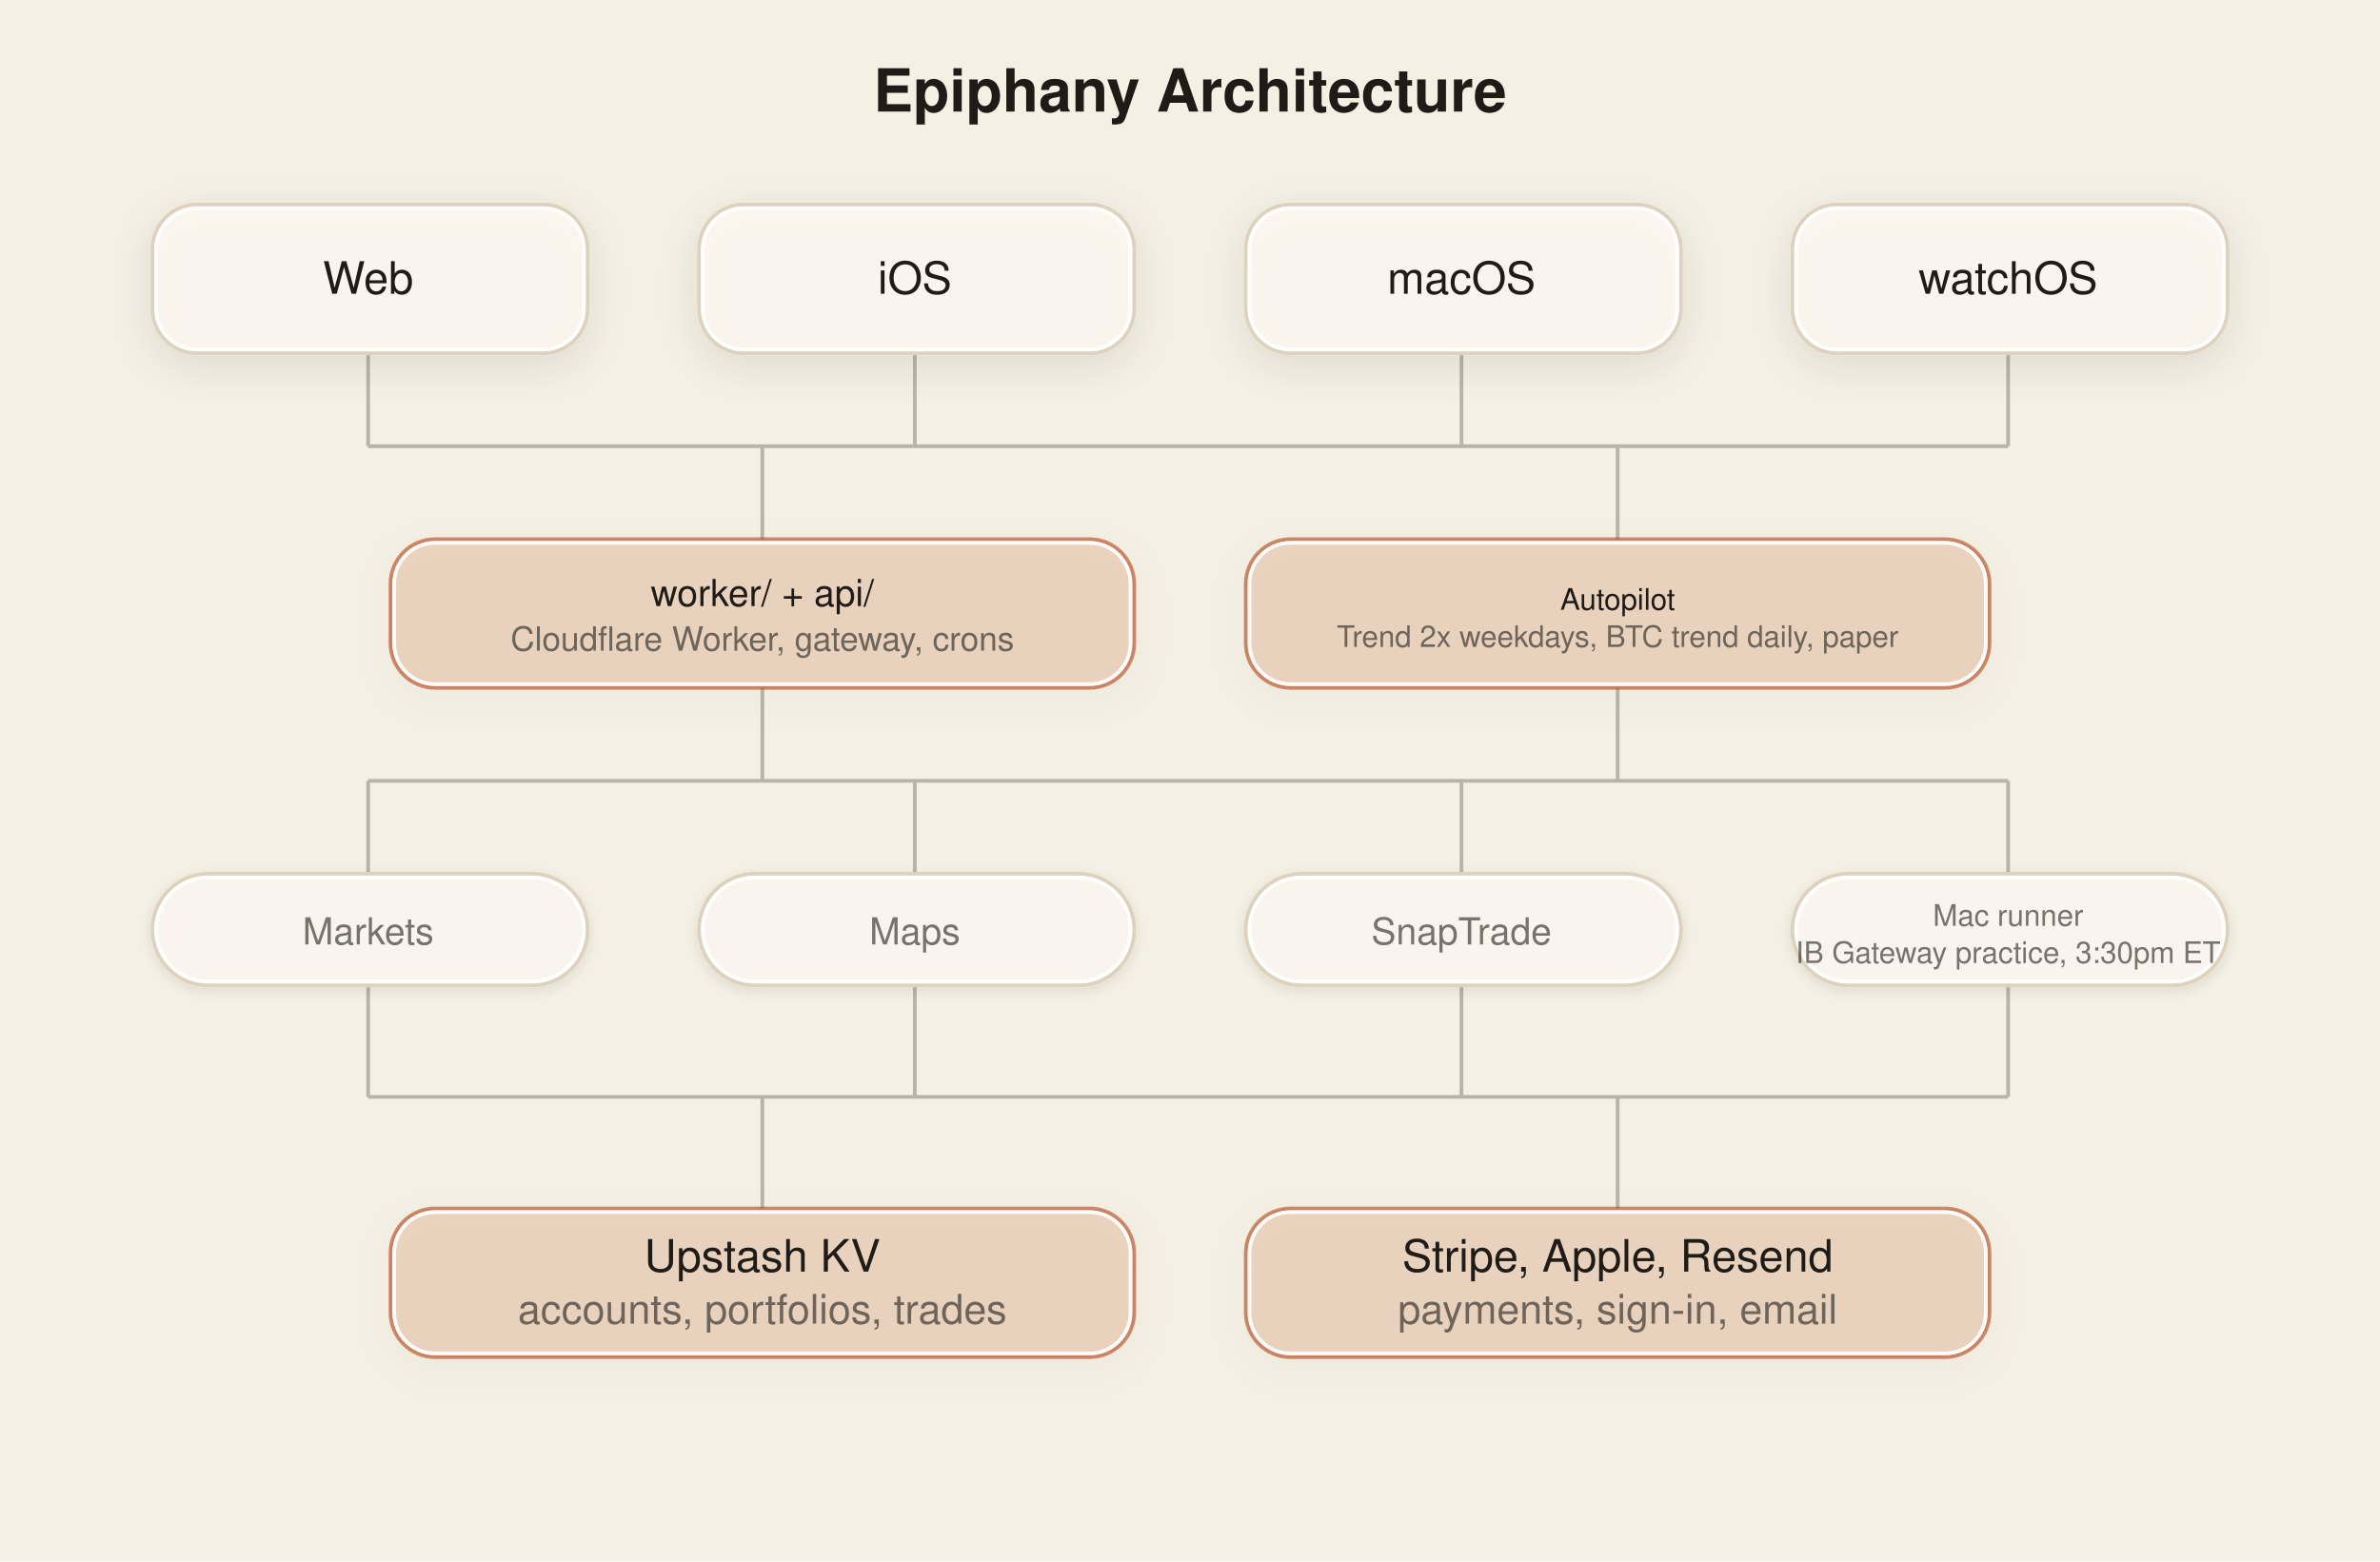
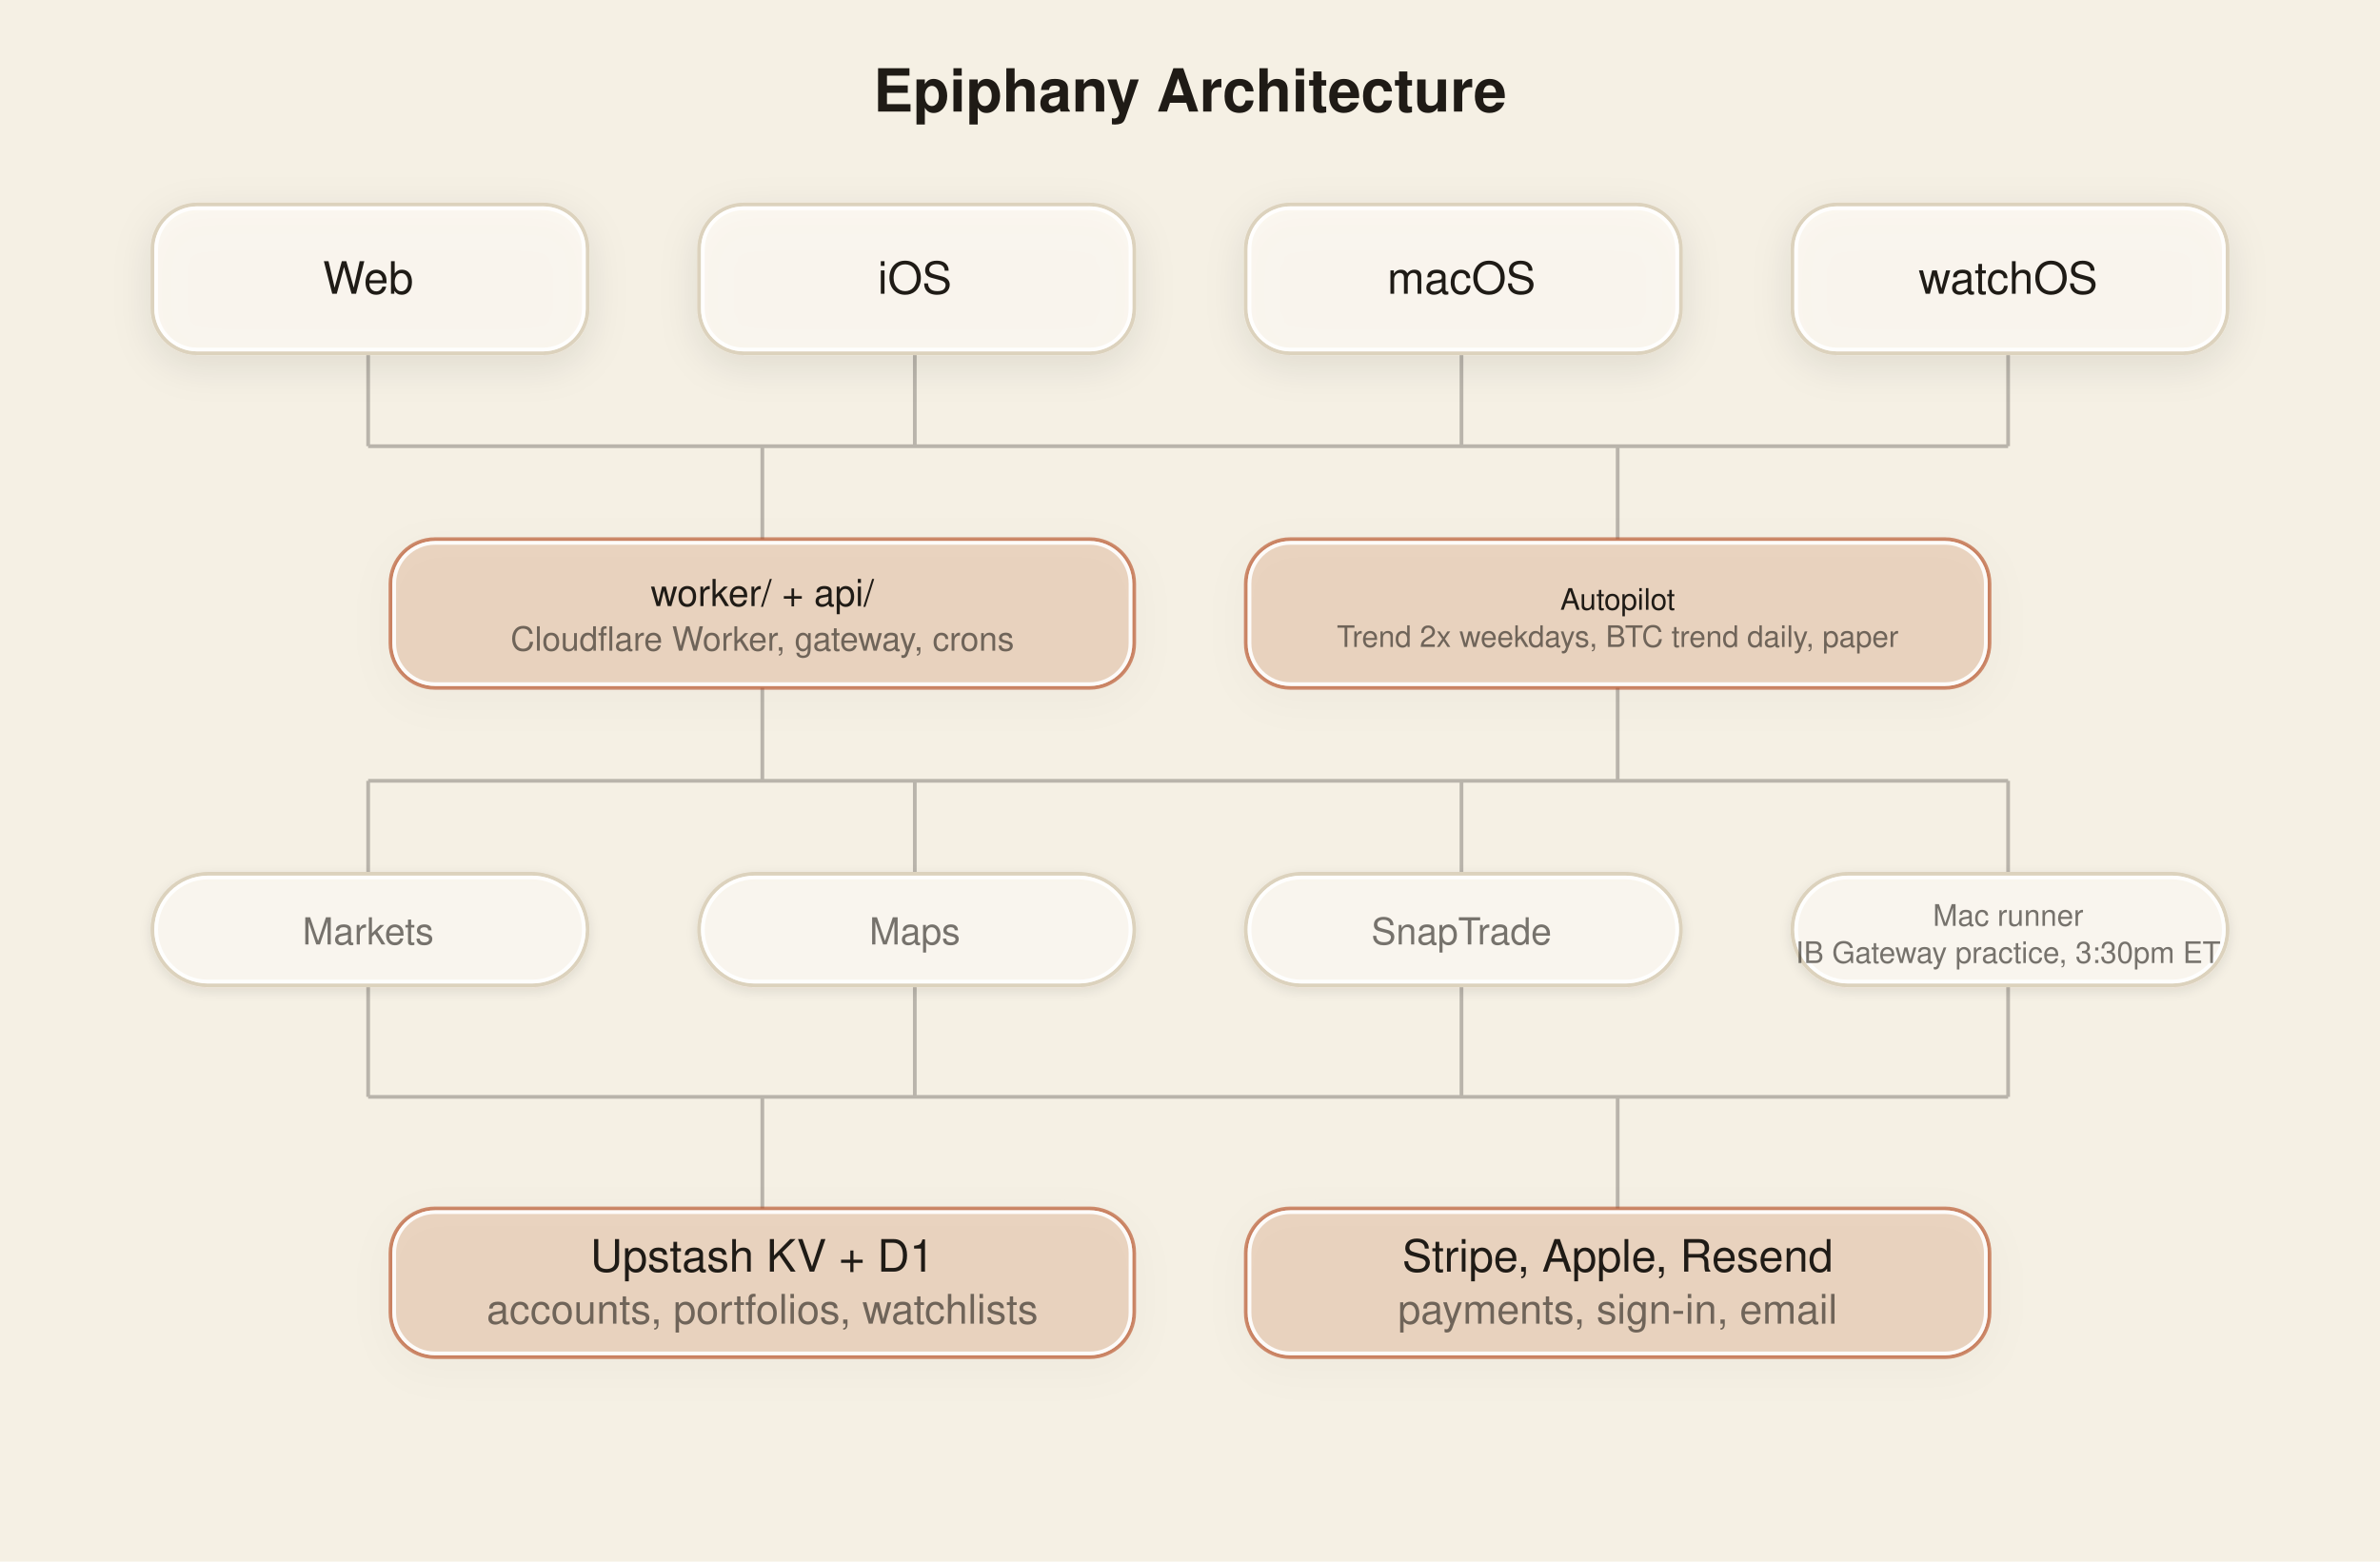
<svg xmlns="http://www.w3.org/2000/svg" width="640" height="420" viewBox="0 0 640 420" font-family="-apple-system,BlinkMacSystemFont,'SF Pro Text','Helvetica Neue',Helvetica,Arial,sans-serif">
  <style>.bg{fill:#f5f0e4}.band{fill:#ebe4d3;fill-opacity:.6}.t{fill:#1f1b16}.t2{fill:rgba(31,27,22,.6)}.glass{fill:rgba(255,252,245,.66);stroke:#dcd2bd}.edge{fill:none;stroke:rgba(255,255,255,.9)}.gate{fill:#f5f0e4;stroke:#1f1b16;stroke-width:1.5}.ln{stroke:rgba(31,27,22,.28);fill:none}.tip{fill:rgba(31,27,22,.28)}.ink{fill:#1f1b16}.tint-clay{fill:#b3461f;fill-opacity:0.15;stroke:#b3461f;stroke-opacity:.6}.ln-clay{stroke:#b3461f;stroke-opacity:.6;fill:none}.f-clay{fill:#b3461f}.t-clay{fill:#b3461f}.dash-clay{stroke:#b3461f;fill:none;stroke-dasharray:4 3}.st-clay{fill:#b3461f;fill-opacity:0.12;stroke:#b3461f;stroke-opacity:.4}.flow-clay{stroke:#b3461f;fill:none;stroke-width:2.2;stroke-linecap:round;stroke-dasharray:.1 15}.gl-clay{flood-color:#b3461f;flood-opacity:.5}.tint-leaf{fill:#4f6b34;fill-opacity:0.15;stroke:#4f6b34;stroke-opacity:.6}.ln-leaf{stroke:#4f6b34;stroke-opacity:.6;fill:none}.f-leaf{fill:#4f6b34}.t-leaf{fill:#4f6b34}.dash-leaf{stroke:#4f6b34;fill:none;stroke-dasharray:4 3}.st-leaf{fill:#4f6b34;fill-opacity:0.12;stroke:#4f6b34;stroke-opacity:.4}.flow-leaf{stroke:#4f6b34;fill:none;stroke-width:2.2;stroke-linecap:round;stroke-dasharray:.1 15}.gl-leaf{flood-color:#4f6b34;flood-opacity:.5}.tint-gold{fill:#ffca30;fill-opacity:0.2;stroke:#8a6412;stroke-opacity:.6}.ln-gold{stroke:#8a6412;stroke-opacity:.6;fill:none}.f-gold{fill:#8a6412}.t-gold{fill:#8a6412}.dash-gold{stroke:#8a6412;fill:none;stroke-dasharray:4 3}.st-gold{fill:#ffca30;fill-opacity:0.24;stroke:#8a6412;stroke-opacity:.4}.flow-gold{stroke:#8a6412;fill:none;stroke-width:2.2;stroke-linecap:round;stroke-dasharray:.1 15}.gl-gold{flood-color:#8a6412;flood-opacity:.5}.tint-ink{fill:#1f1b16;fill-opacity:0.15;stroke:#1f1b16;stroke-opacity:.6}.ln-ink{stroke:#1f1b16;stroke-opacity:.6;fill:none}.f-ink{fill:#1f1b16}.t-ink{fill:#1f1b16}.dash-ink{stroke:#1f1b16;fill:none;stroke-dasharray:4 3}.st-ink{fill:#1f1b16;fill-opacity:0.12;stroke:#1f1b16;stroke-opacity:.4}.flow-ink{stroke:#1f1b16;fill:none;stroke-width:2.2;stroke-linecap:round;stroke-dasharray:.1 15}.gl-ink{flood-color:#1f1b16;flood-opacity:.5}.hollow{fill:none;stroke:#1f1b16;stroke-width:1.2}@media (prefers-color-scheme:dark){.bg{fill:#1c1a17}.band{fill:#26231f;fill-opacity:.6}.t{fill:#f3ede0}.t2{fill:rgba(243,237,224,.6)}.glass{fill:rgba(70,63,54,.5);stroke:#3a352e}.edge{fill:none;stroke:rgba(255,255,255,.16)}.gate{fill:#1c1a17;stroke:#f3ede0;stroke-width:1.5}.ln{stroke:rgba(243,237,224,.3);fill:none}.tip{fill:rgba(243,237,224,.3)}.ink{fill:#f3ede0}.tint-clay{fill:#e07856;fill-opacity:0.15;stroke:#e07856;stroke-opacity:.6}.ln-clay{stroke:#e07856;stroke-opacity:.6;fill:none}.f-clay{fill:#e07856}.t-clay{fill:#e07856}.dash-clay{stroke:#e07856;fill:none;stroke-dasharray:4 3}.st-clay{fill:#e07856;fill-opacity:0.12;stroke:#e07856;stroke-opacity:.4}.flow-clay{stroke:#e07856;fill:none;stroke-width:2.2;stroke-linecap:round;stroke-dasharray:.1 15}.gl-clay{flood-color:#e07856;flood-opacity:.5}.tint-leaf{fill:#8fb06a;fill-opacity:0.15;stroke:#8fb06a;stroke-opacity:.6}.ln-leaf{stroke:#8fb06a;stroke-opacity:.6;fill:none}.f-leaf{fill:#8fb06a}.t-leaf{fill:#8fb06a}.dash-leaf{stroke:#8fb06a;fill:none;stroke-dasharray:4 3}.st-leaf{fill:#8fb06a;fill-opacity:0.12;stroke:#8fb06a;stroke-opacity:.4}.flow-leaf{stroke:#8fb06a;fill:none;stroke-width:2.2;stroke-linecap:round;stroke-dasharray:.1 15}.gl-leaf{flood-color:#8fb06a;flood-opacity:.5}.tint-gold{fill:#ffca30;fill-opacity:0.2;stroke:#ffca30;stroke-opacity:.6}.ln-gold{stroke:#ffca30;stroke-opacity:.6;fill:none}.f-gold{fill:#ffca30}.t-gold{fill:#ffca30}.dash-gold{stroke:#ffca30;fill:none;stroke-dasharray:4 3}.st-gold{fill:#ffca30;fill-opacity:0.24;stroke:#ffca30;stroke-opacity:.4}.flow-gold{stroke:#ffca30;fill:none;stroke-width:2.2;stroke-linecap:round;stroke-dasharray:.1 15}.gl-gold{flood-color:#ffca30;flood-opacity:.5}.tint-ink{fill:#f3ede0;fill-opacity:0.15;stroke:#f3ede0;stroke-opacity:.6}.ln-ink{stroke:#f3ede0;stroke-opacity:.6;fill:none}.f-ink{fill:#f3ede0}.t-ink{fill:#f3ede0}.dash-ink{stroke:#f3ede0;fill:none;stroke-dasharray:4 3}.st-ink{fill:#f3ede0;fill-opacity:0.12;stroke:#f3ede0;stroke-opacity:.4}.flow-ink{stroke:#f3ede0;fill:none;stroke-width:2.2;stroke-linecap:round;stroke-dasharray:.1 15}.gl-ink{flood-color:#f3ede0;flood-opacity:.5}.hollow{fill:none;stroke:#f3ede0;stroke-width:1.2}}[class^=flow-]{animation:flow 1.4s linear infinite}@keyframes flow{to{stroke-dashoffset:-15.1}}.march{animation:march .9s linear infinite}@keyframes march{to{stroke-dashoffset:-14}}@media (prefers-reduced-motion:reduce){[class^=flow-],.march{animation:none}}</style>
  <defs>
    <filter id="sh" x="-20%" y="-30%" width="140%" height="190%">
      <feDropShadow dx="0" dy="3" stdDeviation="5" flood-color="rgb(60,40,20)" flood-opacity=".13" />
    </filter>
    <filter id="sh1" x="-10%" y="-20%" width="120%" height="170%">
      <feDropShadow dx="0" dy="1" stdDeviation="1.5" flood-color="rgb(60,40,20)" flood-opacity=".12" />
    </filter>
    <filter id="gl-clay" x="-30%" y="-70%" width="160%" height="240%">
      <feDropShadow dx="0" dy="0" stdDeviation="4" class="gl-clay" />
    </filter>
    <filter id="gl-leaf" x="-30%" y="-70%" width="160%" height="240%">
      <feDropShadow dx="0" dy="0" stdDeviation="4" class="gl-leaf" />
    </filter>
    <filter id="gl-gold" x="-30%" y="-70%" width="160%" height="240%">
      <feDropShadow dx="0" dy="0" stdDeviation="4" class="gl-gold" />
    </filter>
    <filter id="gl-ink" x="-30%" y="-70%" width="160%" height="240%">
      <feDropShadow dx="0" dy="0" stdDeviation="4" class="gl-ink" />
    </filter>
  </defs>
  <rect class="bg" width="640" height="420" />
  <text class="t" x="320" y="30" font-size="16" font-weight="600" text-anchor="middle">Epiphany Architecture</text>
  <path class="ln" stroke-linejoin="round" d="M99 95v25M246 95v25M393 95v25M540 95v25M99 120H540M205 120v25M435 120v25M205 120H435M205 185v25M435 185v25M205 210H435M99 210v25M246 210v25M393 210v25M540 210v25M99 210H540M99 265v30M246 265v30M393 265v30M540 265v30M99 295H540M205 295v30M435 295v30M205 295H435" />
  <rect class="glass" x="41" y="55" width="117" height="40" rx="12" filter="url(#sh)" />
  <rect class="edge" x="42" y="56" width="115" height="38" rx="11" />
  <text class="t" x="99" y="79" font-size="12" text-anchor="middle">Web</text>
  <rect class="glass" x="188" y="55" width="117" height="40" rx="12" filter="url(#sh)" />
  <rect class="edge" x="189" y="56" width="115" height="38" rx="11" />
  <text class="t" x="246" y="79" font-size="12" text-anchor="middle">iOS</text>
  <rect class="glass" x="335" y="55" width="117" height="40" rx="12" filter="url(#sh)" />
  <rect class="edge" x="336" y="56" width="115" height="38" rx="11" />
  <text class="t" x="393" y="79" font-size="12" text-anchor="middle">macOS</text>
  <rect class="glass" x="482" y="55" width="117" height="40" rx="12" filter="url(#sh)" />
  <rect class="edge" x="483" y="56" width="115" height="38" rx="11" />
  <text class="t" x="540" y="79" font-size="12" text-anchor="middle">watchOS</text>
  <rect class="tint-clay" x="105" y="145" width="200" height="40" rx="12" filter="url(#sh)" />
  <rect class="edge" x="106" y="146" width="198" height="38" rx="11" />
  <text class="t" x="205" y="163" font-size="10" font-weight="500" text-anchor="middle">worker/ + api/</text>
  <text class="t2" x="205" y="175" font-size="9" text-anchor="middle">Cloudflare Worker, gateway, crons</text>
  <rect class="tint-clay" x="335" y="145" width="200" height="40" rx="12" filter="url(#sh)" />
  <rect class="edge" x="336" y="146" width="198" height="38" rx="11" />
  <text class="t" x="435" y="164" font-size="8" font-weight="500" text-anchor="middle">Autopilot</text>
  <text class="t2" x="435" y="174" font-size="8" text-anchor="middle">Trend 2x weekdays, BTC trend daily, paper</text>
  <rect class="glass" x="41" y="235" width="117" height="30" rx="15" filter="url(#sh1)" />
  <rect class="edge" x="42" y="236" width="115" height="28" rx="14" />
  <text class="t2" x="99" y="254" font-size="10" text-anchor="middle">Markets</text>
  <rect class="glass" x="188" y="235" width="117" height="30" rx="15" filter="url(#sh1)" />
  <rect class="edge" x="189" y="236" width="115" height="28" rx="14" />
  <text class="t2" x="246" y="254" font-size="10" text-anchor="middle">Maps</text>
  <rect class="glass" x="335" y="235" width="117" height="30" rx="15" filter="url(#sh1)" />
  <rect class="edge" x="336" y="236" width="115" height="28" rx="14" />
  <text class="t2" x="393" y="254" font-size="10" text-anchor="middle">SnapTrade</text>
  <rect class="glass" x="482" y="235" width="117" height="30" rx="15" filter="url(#sh1)" />
  <rect class="edge" x="483" y="236" width="115" height="28" rx="14" />
  <text class="t2" x="540" y="249" font-size="8" text-anchor="middle">Mac runner</text>
  <text class="t2" x="540" y="259" font-size="8" text-anchor="middle">IB Gateway practice, 3:30pm ET</text>
  <rect class="tint-clay" x="105" y="325" width="200" height="40" rx="12" filter="url(#sh)" />
  <rect class="edge" x="106" y="326" width="198" height="38" rx="11" />
-   <text class="t" x="205" y="342" font-size="12" font-weight="500" text-anchor="middle">Upstash KV</text>
-   <text class="t2" x="205" y="356" font-size="11" text-anchor="middle">accounts, portfolios, trades</text>
+   <text class="t" x="205" y="342" font-size="12" font-weight="500" text-anchor="middle">Upstash KV + D1</text>
+   <text class="t2" x="205" y="356" font-size="11" text-anchor="middle">accounts, portfolios, watchlists</text>
  <rect class="tint-clay" x="335" y="325" width="200" height="40" rx="12" filter="url(#sh)" />
  <rect class="edge" x="336" y="326" width="198" height="38" rx="11" />
  <text class="t" x="435" y="342" font-size="12" font-weight="500" text-anchor="middle">Stripe, Apple, Resend</text>
  <text class="t2" x="435" y="356" font-size="11" text-anchor="middle">payments, sign-in, email</text>
</svg>
